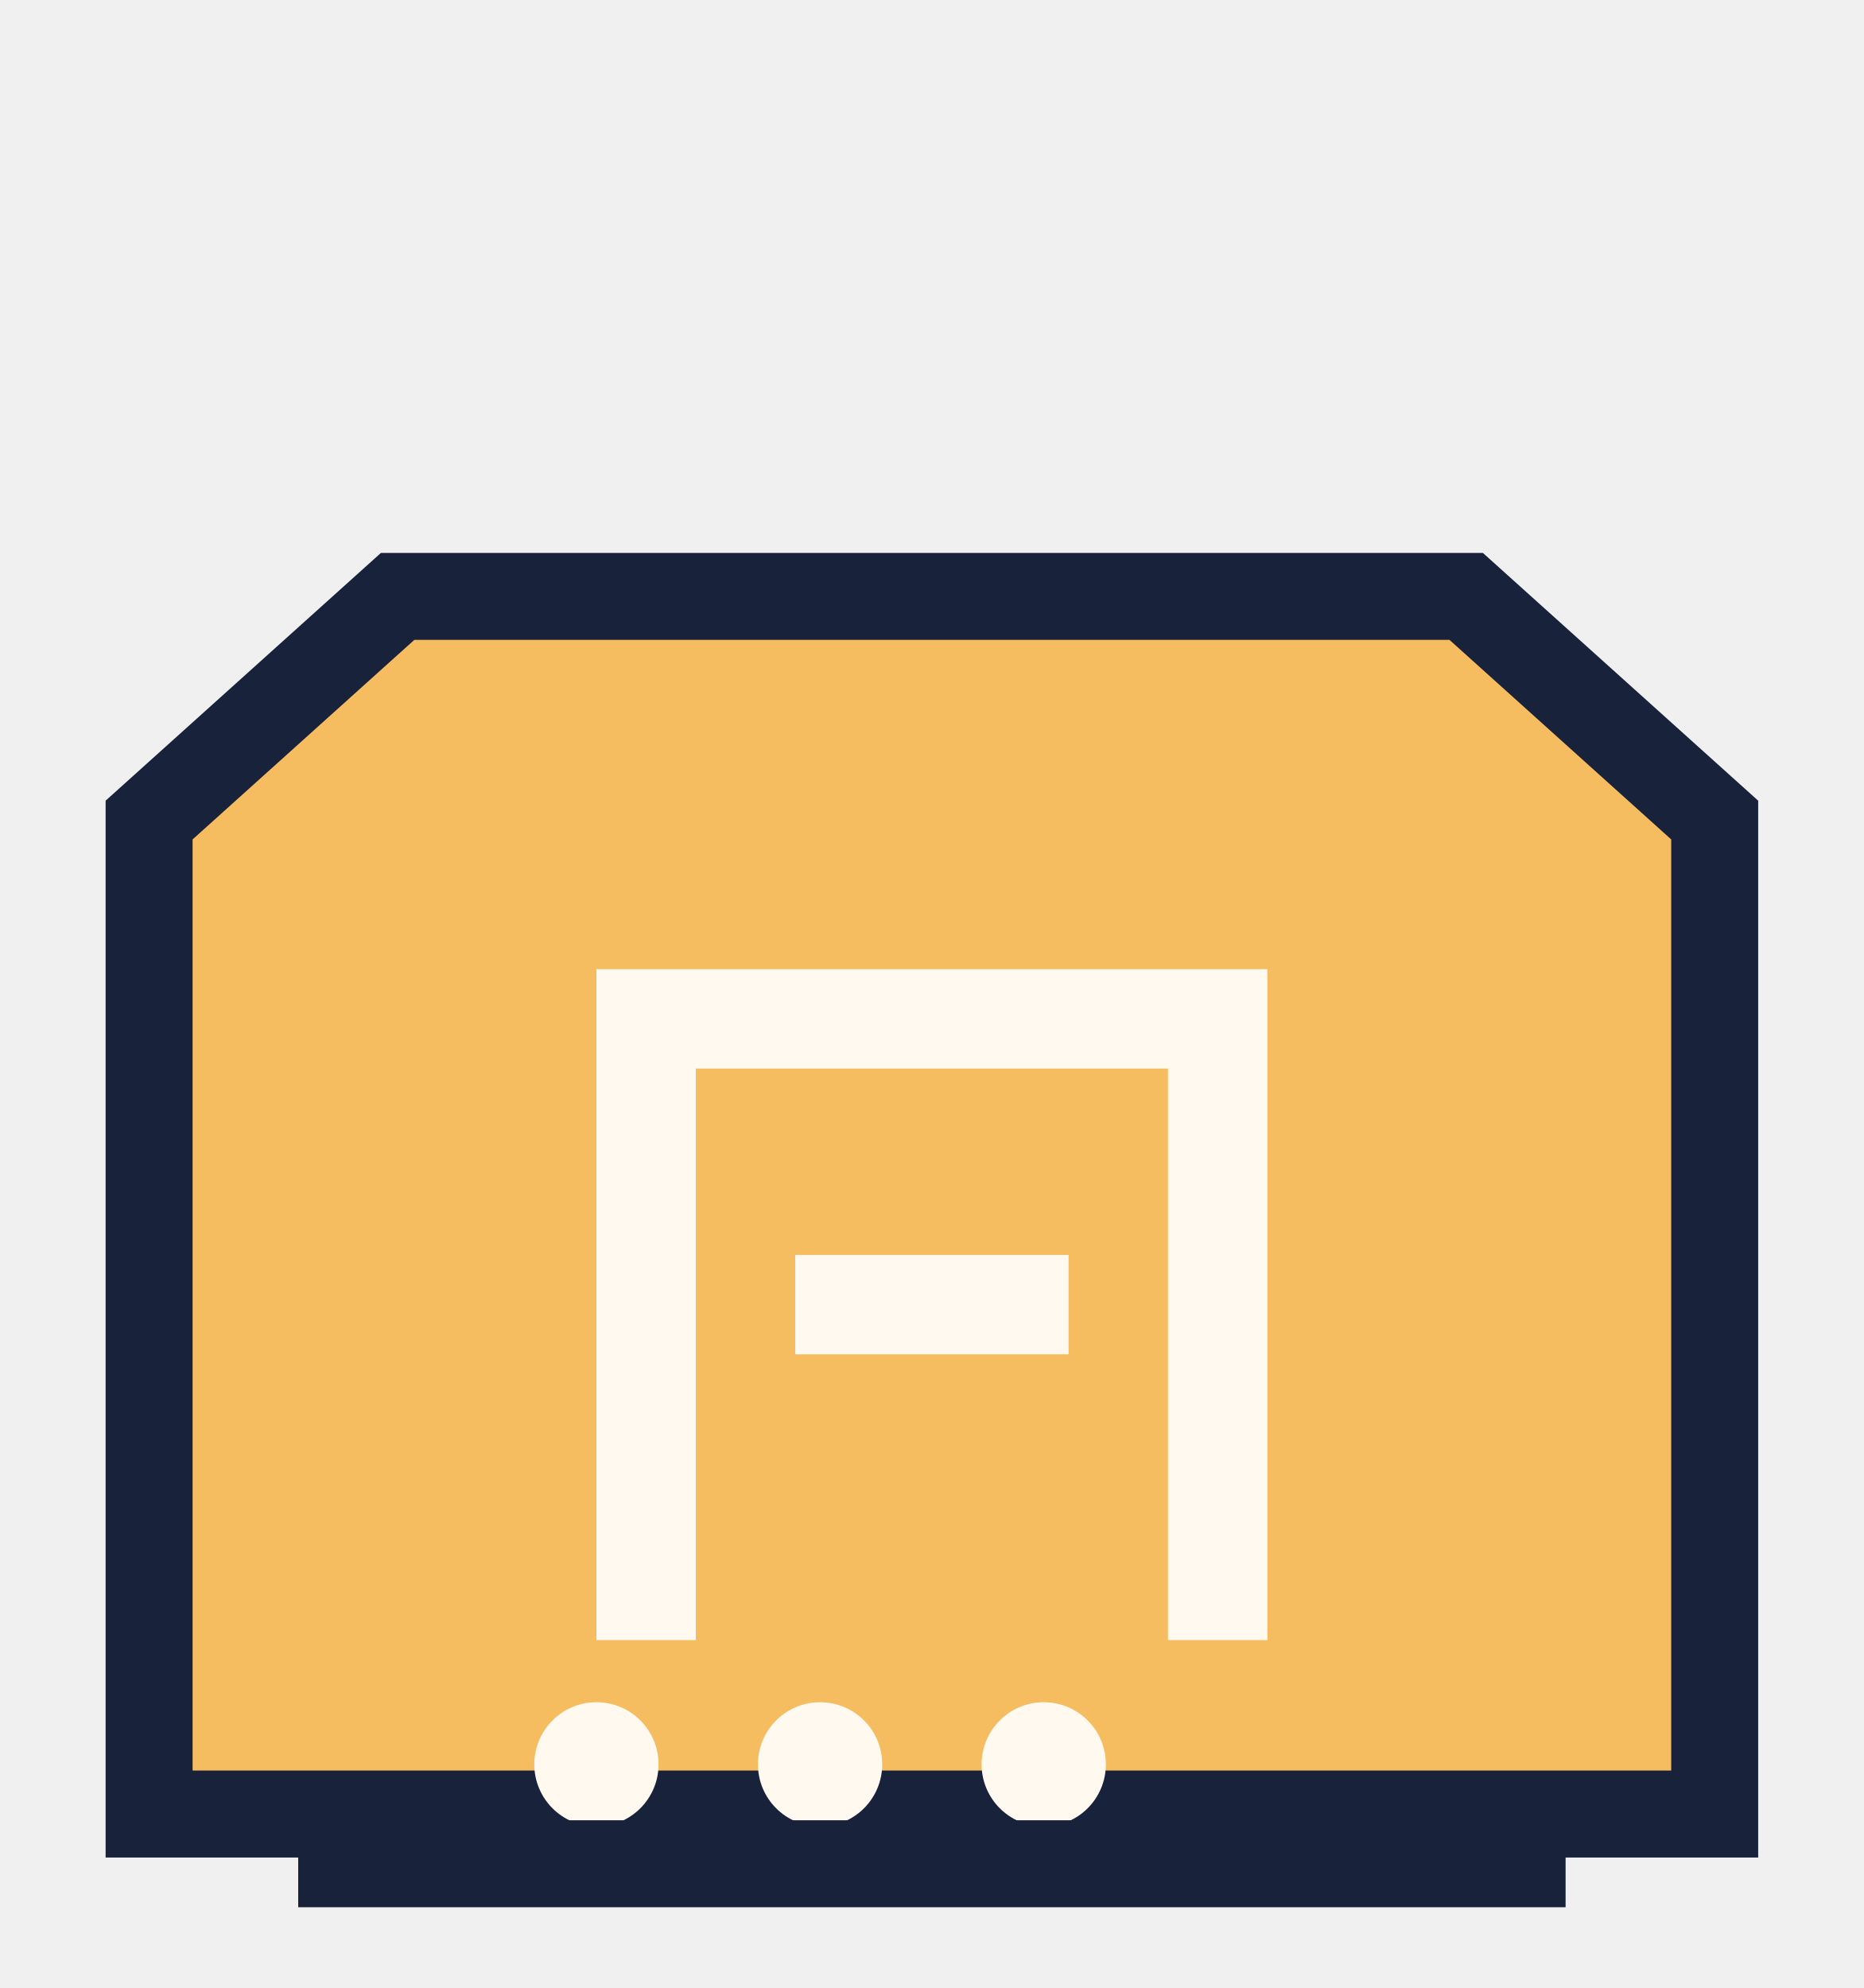
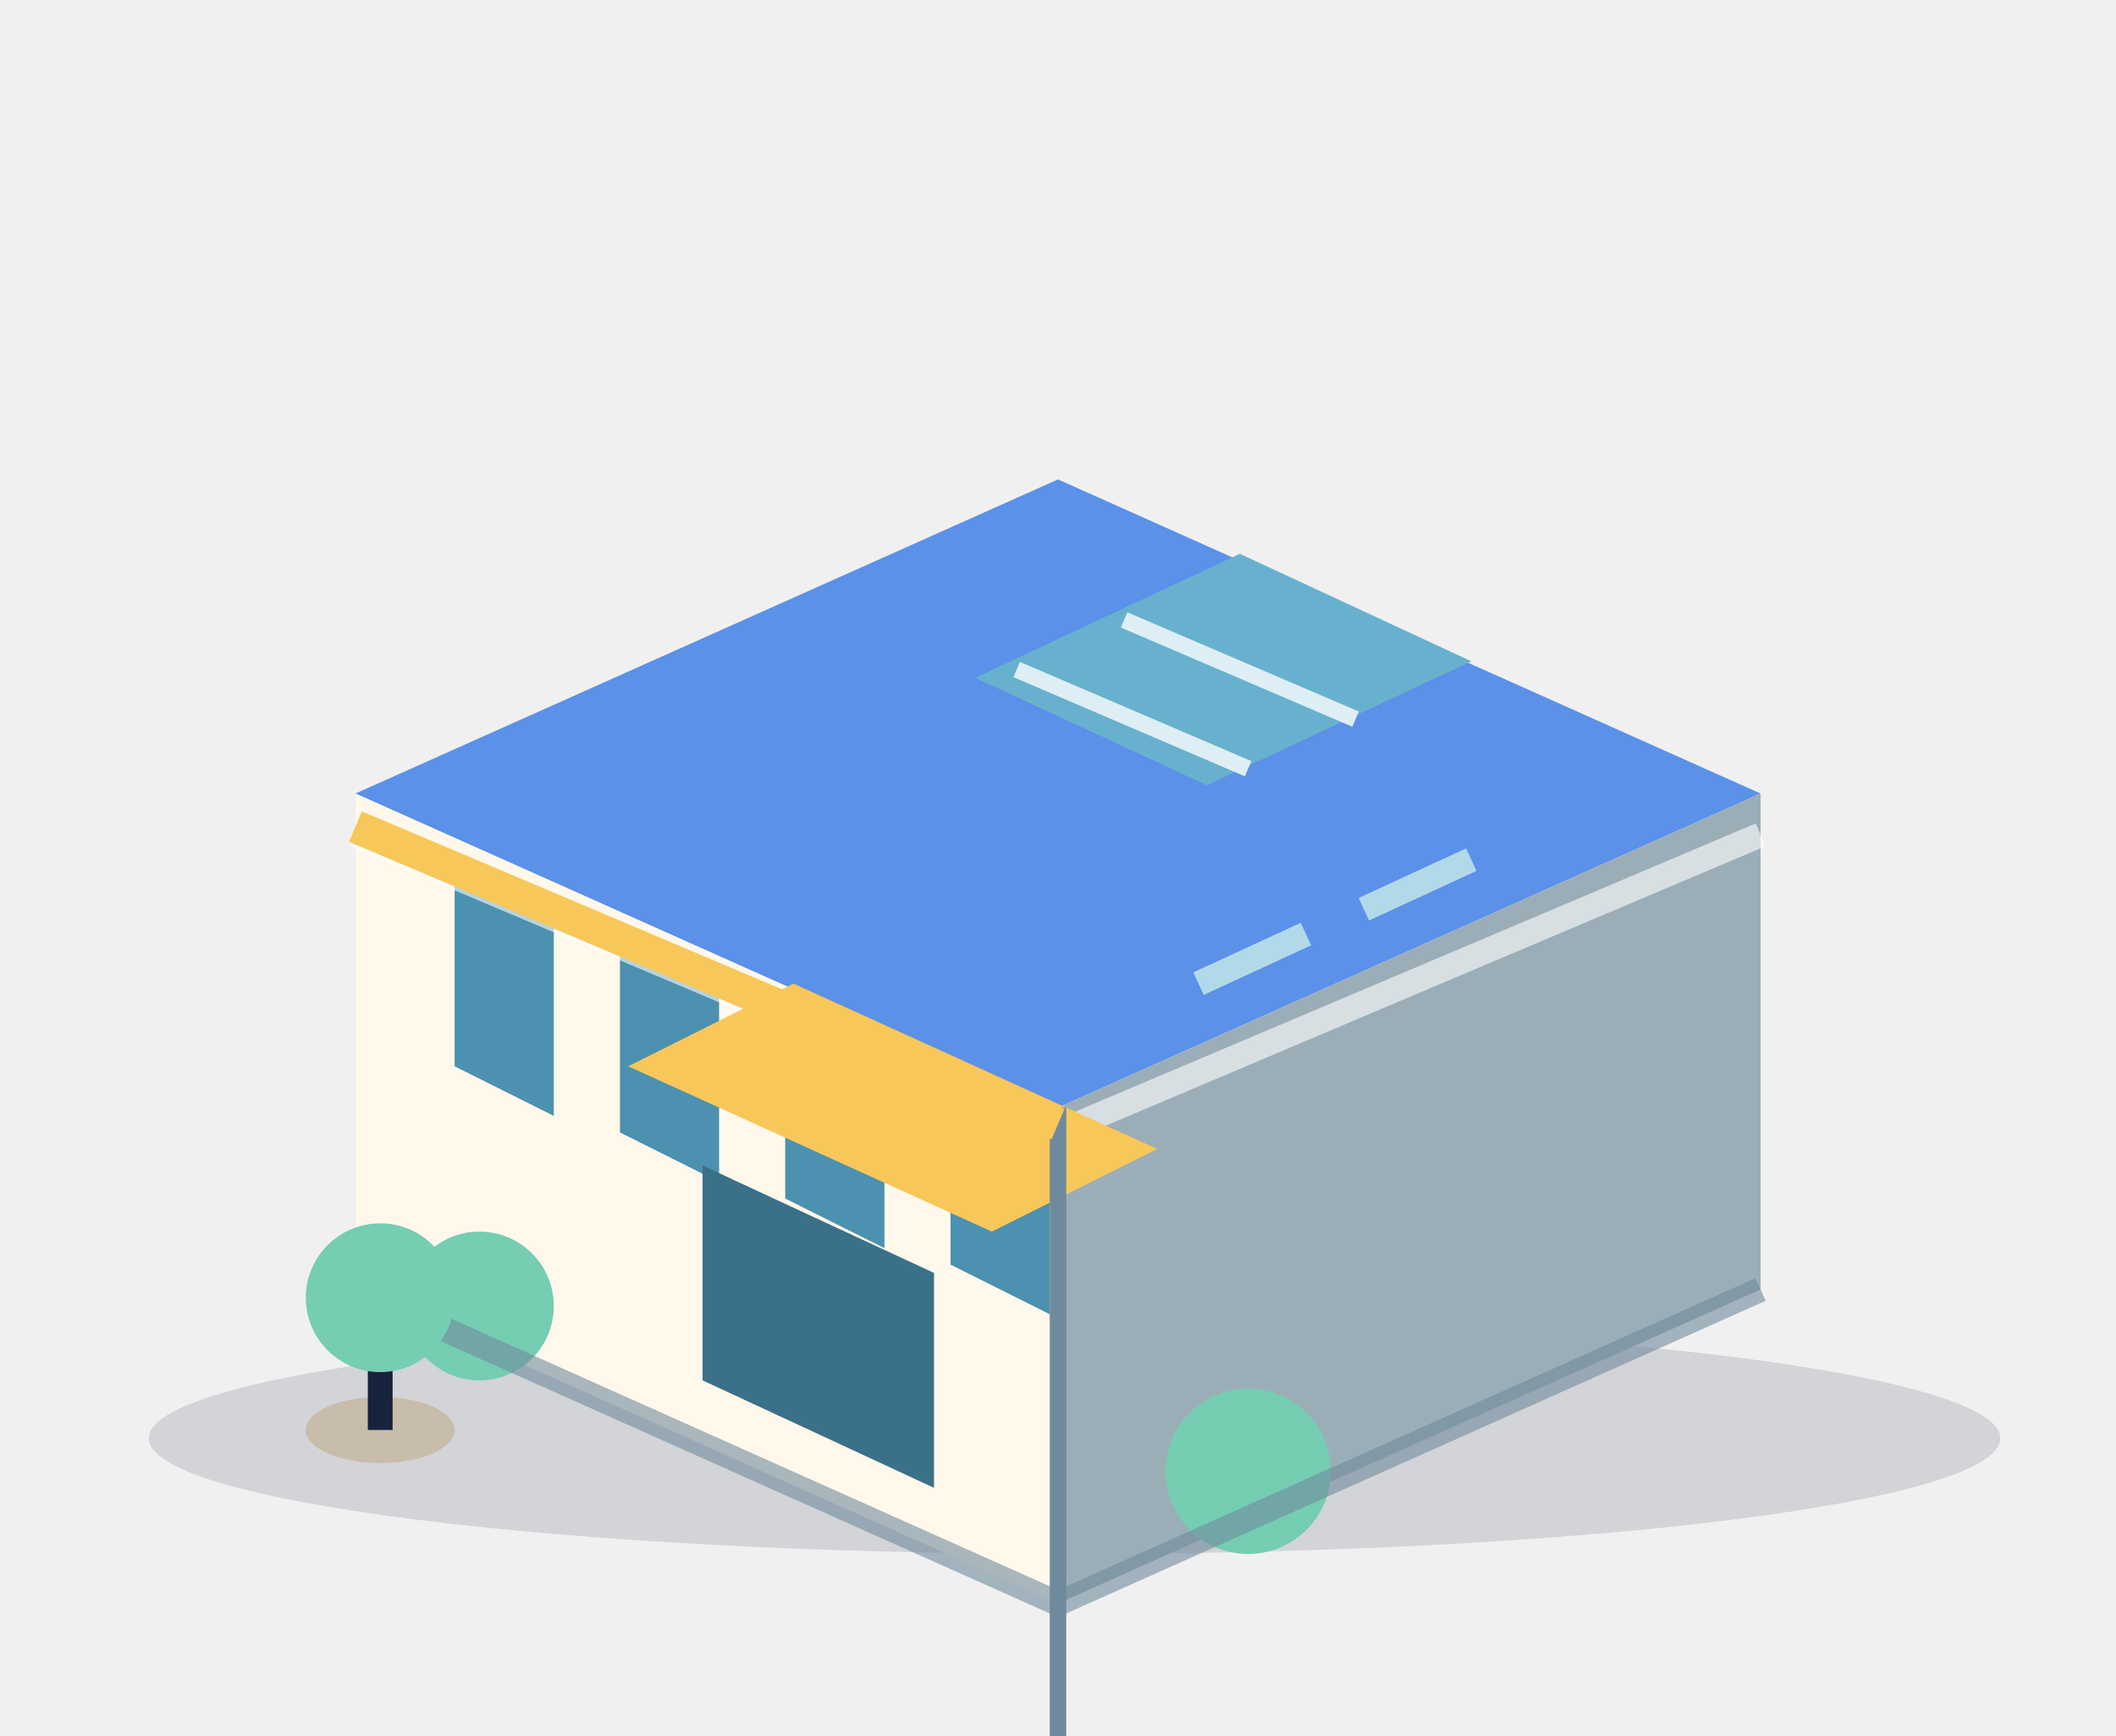
- <svg xmlns="http://www.w3.org/2000/svg" width="150" height="160">
-   <path d="M12 146V66l20-18h86l20 18v80z" fill="#f6bd60" stroke="#18223b" stroke-width="7" />
-   <path d="M52 132V82h46v50M64 105h22" fill="none" stroke="#fff9ef" stroke-width="8" />
-   <circle cx="48" cy="142" r="5" fill="#fff9ef" />
-   <circle cx="66" cy="142" r="5" fill="#fff9ef" />
-   <circle cx="84" cy="142" r="5" fill="#fff9ef" />
-   <path d="M24 150h102" stroke="#18223b" stroke-width="7" />
+ <svg xmlns="http://www.w3.org/2000/svg" width="256" height="210" viewBox="0 0 256 210">
+   <ellipse cx="130" cy="174" rx="112" ry="14" fill="#17223d" opacity=".14" />
+   <path d="M43 96L128 58L213 96L128 134Z" fill="#5b91e8" />
+   <path d="M43 96V156L128 194V134Z" fill="#fff8eb" />
+   <path d="M128 134V194L213 156V96Z" fill="#9baeb7" />
+   <path d="M55 105v24l12 6v-24z" fill="#4c91af" />
+   <path d="M75 113v24l12 6v-24z" fill="#4c91af" />
+   <path d="M95 121v24l12 6v-24z" fill="#4c91af" />
+   <path d="M115 129v24l12 6v-24z" fill="#4c91af" />
+   <path d="M43 101L128 137L213 101" fill="none" stroke="#ffffff" stroke-width="3" opacity=".6" />
+   <path d="M85 141v26l28 13v-26z" fill="#3b7089" />
+   <path d="M76 129l44 20 20-10-44-20z" fill="#f7c75a" />
+   <circle cx="58" cy="158" r="9" fill="#75cdb2" />
+   <circle cx="151" cy="178" r="10" fill="#75cdb2" />
+   <path d="M118 82l32-15 28 13-32 15z" fill="#68b1ce" />
+   <path d="M123 81l28 12m-15-18l28 12" stroke="#ddeff4" stroke-width="2" />
+   <path d="M128 134v194" stroke="#6f8a9c" stroke-width="2" />
+   <path d="M43 156L128 194L213 156" fill="none" stroke="#6f8a9c" stroke-width="3" opacity=".6" />
+   <path d="M43 100L128 136" stroke="#f7c75a" stroke-width="4" />
+   <path d="M145 119l13-6m7-3l13-6" stroke="#b2d9e8" stroke-width="3" />
+   <ellipse cx="46" cy="173" rx="9" ry="4" fill="#c8bdab" />
+   <path d="M46 173v-13" stroke="#17223d" stroke-width="3" />
+   <circle cx="46" cy="157" r="9" fill="#75cdb2" />
</svg>
